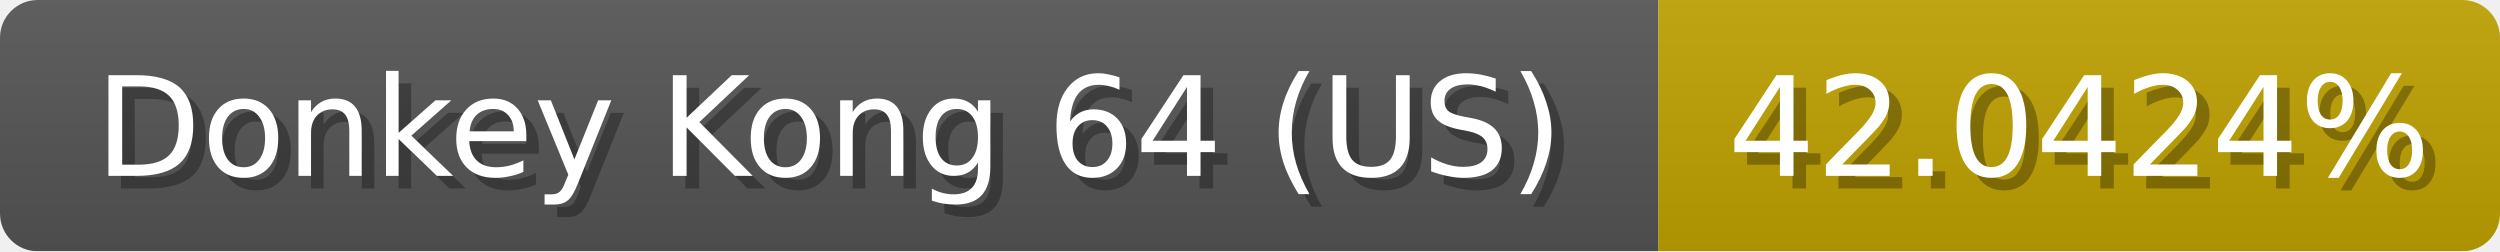
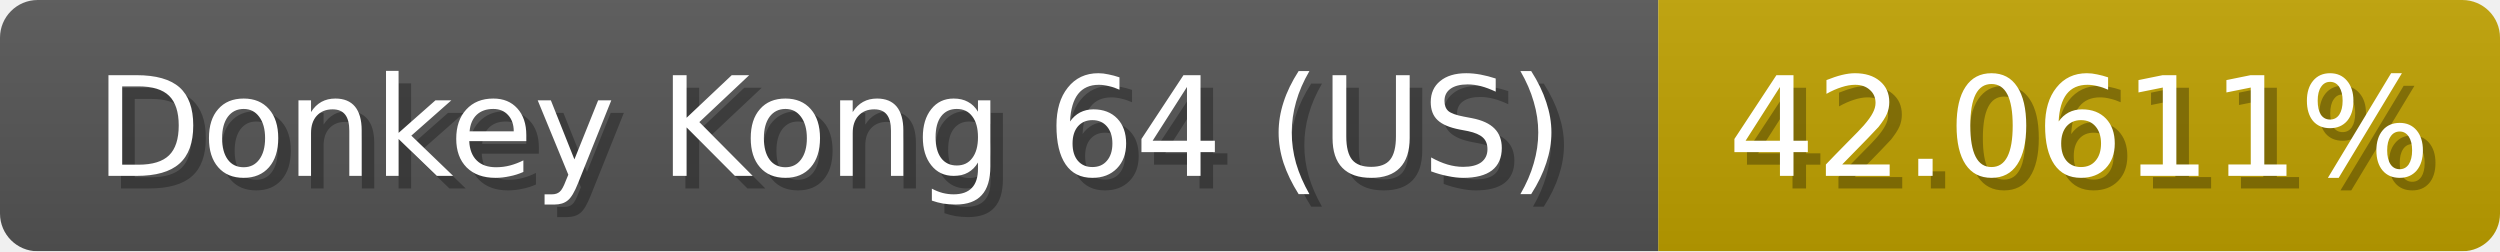
<svg xmlns="http://www.w3.org/2000/svg" width="199" height="20">
  <linearGradient id="b" x2="0" y2="100%">
    <stop offset="0" stop-color="#bbb" stop-opacity=".1" />
    <stop offset="1" stop-opacity=".1" />
  </linearGradient>
  <mask id="anybadge_1">
    <rect width="199" height="20" rx="3" fill="#fff" />
  </mask>
  <g mask="url(#anybadge_1)">
    <path fill="#555" d="M0 0h132v20H0z" />
-     <path fill="#c0a100" d="M132 0h67v20H132z" />
+     <path fill="#c0a200" d="M132 0h67v20H132z" />
    <path fill="url(#b)" d="M0 0h199v20H0z" />
  </g>
  <g fill="#fff" text-anchor="middle" font-family="DejaVu Sans,Verdana,Geneva,sans-serif" font-size="11">
    <text x="67.0" y="15" fill="#010101" fill-opacity=".3">Donkey Kong 64 (US)</text>
    <text x="66.0" y="14">Donkey Kong 64 (US)</text>
  </g>
  <g fill="#fff" text-anchor="middle" font-family="DejaVu Sans,Verdana,Geneva,sans-serif" font-size="11">
-     <text x="166.5" y="15" fill="#010101" fill-opacity=".3">42.0424%</text>
-     <text x="165.5" y="14">42.0424%</text>
+     <text x="166.5" y="15" fill="#010101" fill-opacity=".3">42.0611%</text>
+     <text x="165.5" y="14">42.0611%</text>
  </g>
</svg>
